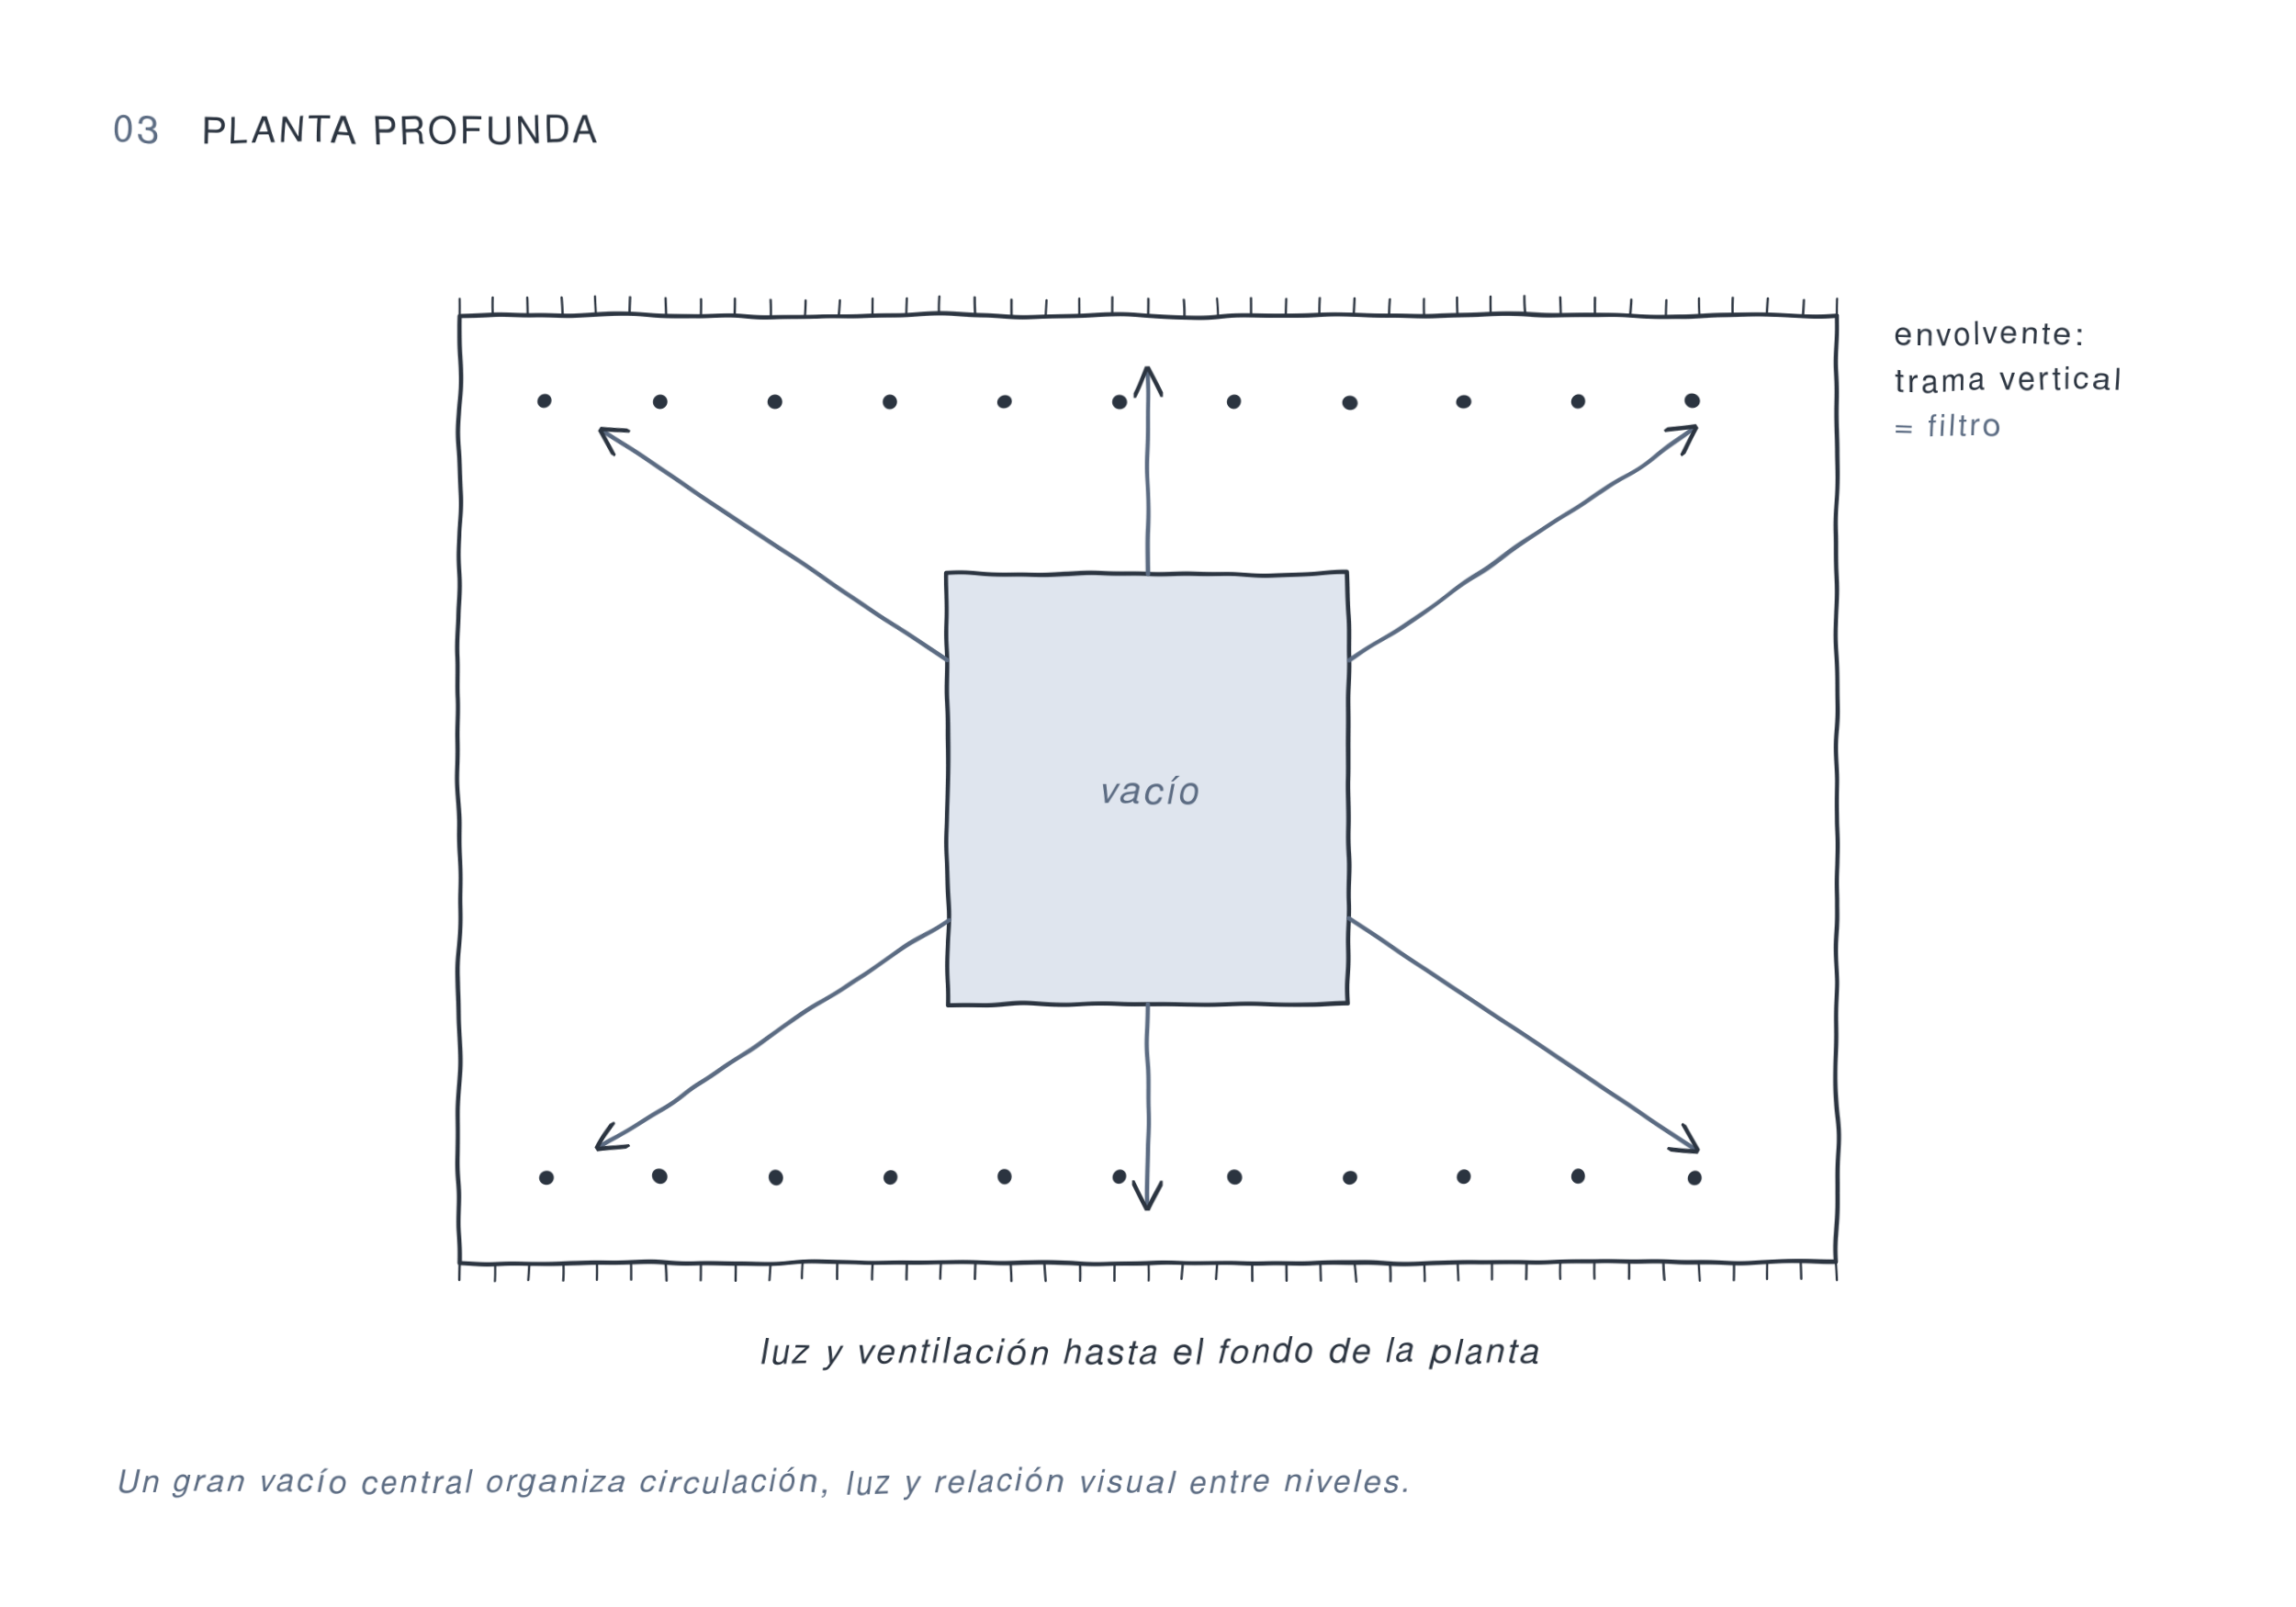
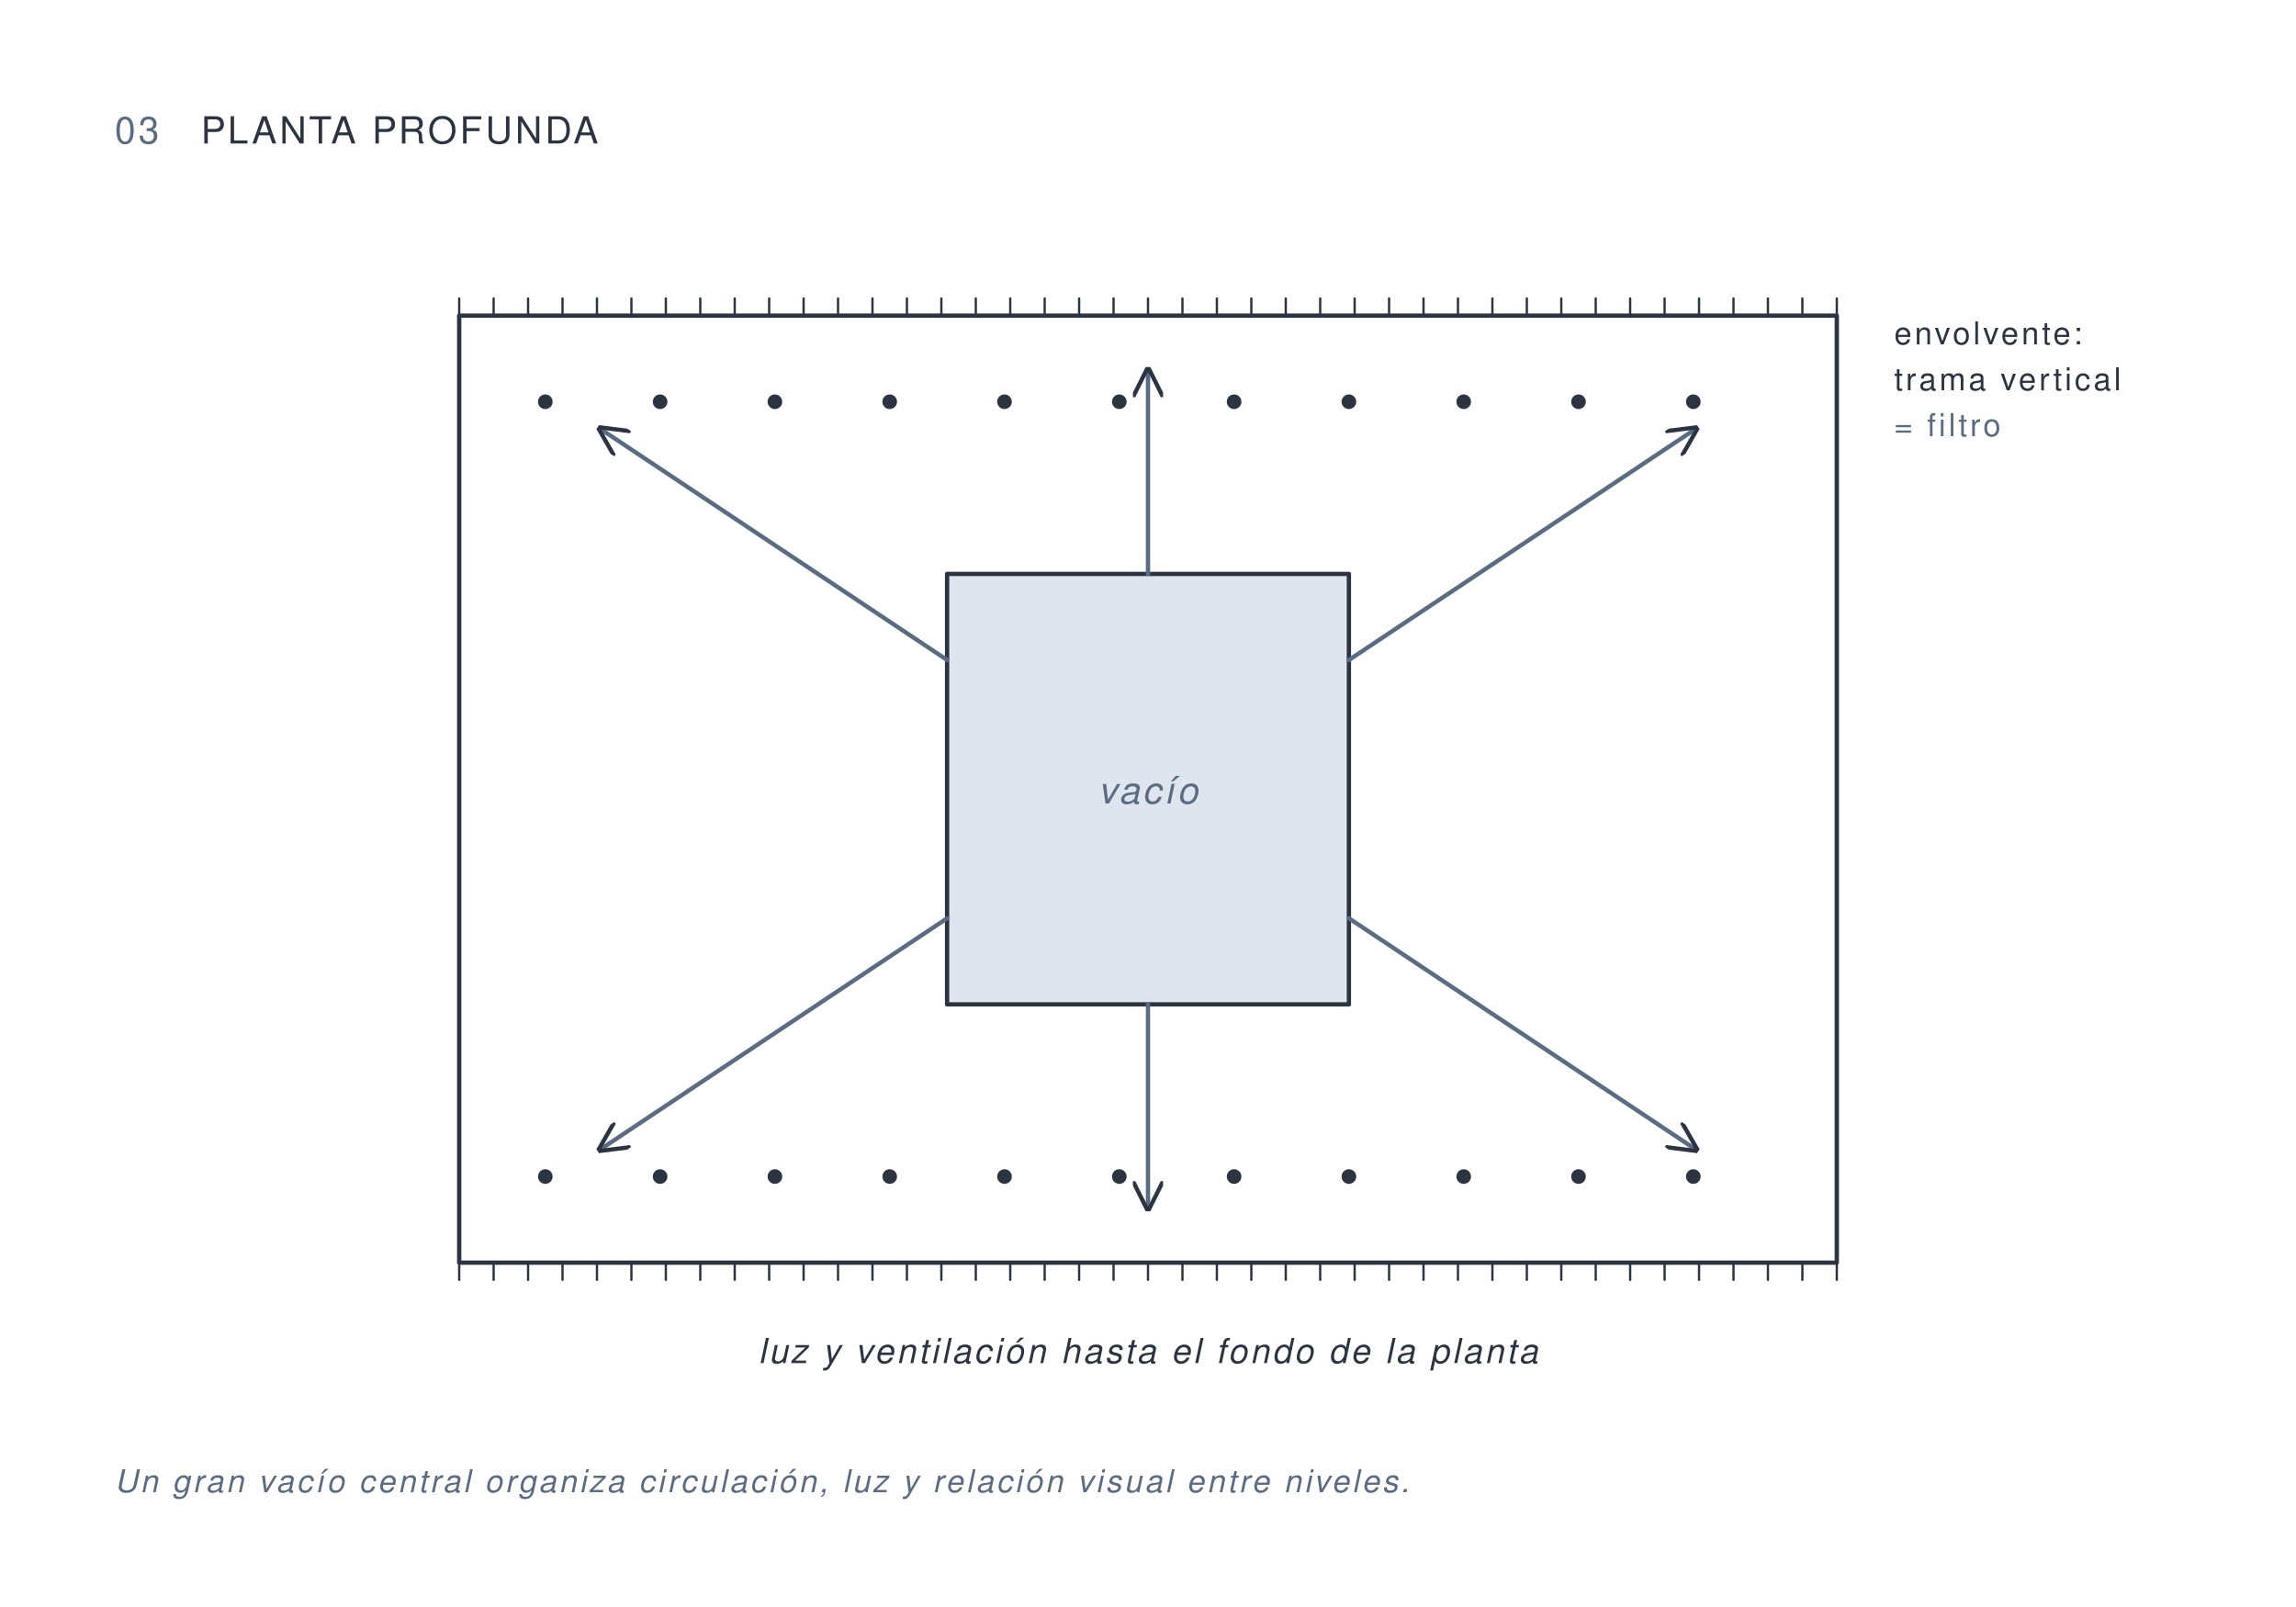
<svg xmlns="http://www.w3.org/2000/svg" viewBox="0 0 800 560" width="1600" height="1120">
  <defs>
    <filter id="h" x="-5%" y="-5%" width="110%" height="110%">
      <feTurbulence type="fractalNoise" baseFrequency="0.035" numOctaves="2" seed="5" />
      <feDisplacementMap in="SourceGraphic" scale="2.6" />
    </filter>
    <marker id="a" viewBox="0 0 10 10" refX="8" refY="5" markerWidth="7" markerHeight="7" orient="auto">
      <path d="M0,0 L10,5 L0,10" fill="none" stroke="#2b3440" stroke-width="1.4" />
    </marker>
    <pattern id="d" width="6" height="6" patternUnits="userSpaceOnUse" patternTransform="rotate(45)">
      <line x1="0" y1="0" x2="0" y2="6" stroke="#5b6b82" stroke-width=".7" opacity=".55" />
    </pattern>
  </defs>
  <rect width="800" height="560" fill="#fff" />
-   <g font-family="Helvetica, Arial, sans-serif" fill="none" stroke="#2b3440" stroke-width="1.5" stroke-linecap="round" stroke-linejoin="round" filter="url(#h)">
+   <g font-family="Helvetica, Arial, sans-serif" fill="none" stroke="#2b3440" stroke-width="1.5" stroke-linecap="round" stroke-linejoin="round">
    <text x="40" y="50" font-size="13" fill="#5b6b82" stroke="none" text-anchor="start" letter-spacing="1">03</text>
    <text x="70" y="50" font-size="13" fill="#2b3440" stroke="none" text-anchor="start" letter-spacing="1">PLANTA PROFUNDA</text>
    <rect x="160" y="110" width="480" height="330" />
    <line x1="160" y1="104" x2="160" y2="110" stroke-width=".8" />
    <line x1="160" y1="440" x2="160" y2="446" stroke-width=".8" />
    <line x1="172" y1="104" x2="172" y2="110" stroke-width=".8" />
    <line x1="172" y1="440" x2="172" y2="446" stroke-width=".8" />
    <line x1="184" y1="104" x2="184" y2="110" stroke-width=".8" />
    <line x1="184" y1="440" x2="184" y2="446" stroke-width=".8" />
    <line x1="196" y1="104" x2="196" y2="110" stroke-width=".8" />
    <line x1="196" y1="440" x2="196" y2="446" stroke-width=".8" />
    <line x1="208" y1="104" x2="208" y2="110" stroke-width=".8" />
    <line x1="208" y1="440" x2="208" y2="446" stroke-width=".8" />
    <line x1="220" y1="104" x2="220" y2="110" stroke-width=".8" />
    <line x1="220" y1="440" x2="220" y2="446" stroke-width=".8" />
    <line x1="232" y1="104" x2="232" y2="110" stroke-width=".8" />
    <line x1="232" y1="440" x2="232" y2="446" stroke-width=".8" />
    <line x1="244" y1="104" x2="244" y2="110" stroke-width=".8" />
    <line x1="244" y1="440" x2="244" y2="446" stroke-width=".8" />
    <line x1="256" y1="104" x2="256" y2="110" stroke-width=".8" />
    <line x1="256" y1="440" x2="256" y2="446" stroke-width=".8" />
    <line x1="268" y1="104" x2="268" y2="110" stroke-width=".8" />
    <line x1="268" y1="440" x2="268" y2="446" stroke-width=".8" />
    <line x1="280" y1="104" x2="280" y2="110" stroke-width=".8" />
    <line x1="280" y1="440" x2="280" y2="446" stroke-width=".8" />
    <line x1="292" y1="104" x2="292" y2="110" stroke-width=".8" />
    <line x1="292" y1="440" x2="292" y2="446" stroke-width=".8" />
    <line x1="304" y1="104" x2="304" y2="110" stroke-width=".8" />
    <line x1="304" y1="440" x2="304" y2="446" stroke-width=".8" />
    <line x1="316" y1="104" x2="316" y2="110" stroke-width=".8" />
    <line x1="316" y1="440" x2="316" y2="446" stroke-width=".8" />
    <line x1="328" y1="104" x2="328" y2="110" stroke-width=".8" />
    <line x1="328" y1="440" x2="328" y2="446" stroke-width=".8" />
    <line x1="340" y1="104" x2="340" y2="110" stroke-width=".8" />
    <line x1="340" y1="440" x2="340" y2="446" stroke-width=".8" />
    <line x1="352" y1="104" x2="352" y2="110" stroke-width=".8" />
    <line x1="352" y1="440" x2="352" y2="446" stroke-width=".8" />
    <line x1="364" y1="104" x2="364" y2="110" stroke-width=".8" />
    <line x1="364" y1="440" x2="364" y2="446" stroke-width=".8" />
    <line x1="376" y1="104" x2="376" y2="110" stroke-width=".8" />
    <line x1="376" y1="440" x2="376" y2="446" stroke-width=".8" />
    <line x1="388" y1="104" x2="388" y2="110" stroke-width=".8" />
    <line x1="388" y1="440" x2="388" y2="446" stroke-width=".8" />
    <line x1="400" y1="104" x2="400" y2="110" stroke-width=".8" />
    <line x1="400" y1="440" x2="400" y2="446" stroke-width=".8" />
    <line x1="412" y1="104" x2="412" y2="110" stroke-width=".8" />
    <line x1="412" y1="440" x2="412" y2="446" stroke-width=".8" />
    <line x1="424" y1="104" x2="424" y2="110" stroke-width=".8" />
    <line x1="424" y1="440" x2="424" y2="446" stroke-width=".8" />
    <line x1="436" y1="104" x2="436" y2="110" stroke-width=".8" />
    <line x1="436" y1="440" x2="436" y2="446" stroke-width=".8" />
    <line x1="448" y1="104" x2="448" y2="110" stroke-width=".8" />
    <line x1="448" y1="440" x2="448" y2="446" stroke-width=".8" />
    <line x1="460" y1="104" x2="460" y2="110" stroke-width=".8" />
    <line x1="460" y1="440" x2="460" y2="446" stroke-width=".8" />
    <line x1="472" y1="104" x2="472" y2="110" stroke-width=".8" />
    <line x1="472" y1="440" x2="472" y2="446" stroke-width=".8" />
    <line x1="484" y1="104" x2="484" y2="110" stroke-width=".8" />
    <line x1="484" y1="440" x2="484" y2="446" stroke-width=".8" />
    <line x1="496" y1="104" x2="496" y2="110" stroke-width=".8" />
    <line x1="496" y1="440" x2="496" y2="446" stroke-width=".8" />
    <line x1="508" y1="104" x2="508" y2="110" stroke-width=".8" />
    <line x1="508" y1="440" x2="508" y2="446" stroke-width=".8" />
    <line x1="520" y1="104" x2="520" y2="110" stroke-width=".8" />
    <line x1="520" y1="440" x2="520" y2="446" stroke-width=".8" />
    <line x1="532" y1="104" x2="532" y2="110" stroke-width=".8" />
    <line x1="532" y1="440" x2="532" y2="446" stroke-width=".8" />
    <line x1="544" y1="104" x2="544" y2="110" stroke-width=".8" />
    <line x1="544" y1="440" x2="544" y2="446" stroke-width=".8" />
    <line x1="556" y1="104" x2="556" y2="110" stroke-width=".8" />
    <line x1="556" y1="440" x2="556" y2="446" stroke-width=".8" />
    <line x1="568" y1="104" x2="568" y2="110" stroke-width=".8" />
    <line x1="568" y1="440" x2="568" y2="446" stroke-width=".8" />
    <line x1="580" y1="104" x2="580" y2="110" stroke-width=".8" />
    <line x1="580" y1="440" x2="580" y2="446" stroke-width=".8" />
    <line x1="592" y1="104" x2="592" y2="110" stroke-width=".8" />
    <line x1="592" y1="440" x2="592" y2="446" stroke-width=".8" />
    <line x1="604" y1="104" x2="604" y2="110" stroke-width=".8" />
    <line x1="604" y1="440" x2="604" y2="446" stroke-width=".8" />
    <line x1="616" y1="104" x2="616" y2="110" stroke-width=".8" />
    <line x1="616" y1="440" x2="616" y2="446" stroke-width=".8" />
    <line x1="628" y1="104" x2="628" y2="110" stroke-width=".8" />
    <line x1="628" y1="440" x2="628" y2="446" stroke-width=".8" />
    <line x1="640" y1="104" x2="640" y2="110" stroke-width=".8" />
    <line x1="640" y1="440" x2="640" y2="446" stroke-width=".8" />
    <rect x="330" y="200" width="140" height="150" fill="#dfe5ee" />
    <text x="400" y="280" font-size="13" fill="#5b6b82" stroke="none" text-anchor="middle" letter-spacing="1" font-style="italic">vacío</text>
    <line x1="330" y1="230" x2="210" y2="150" marker-end="url(#a)" stroke="#5b6b82" />
    <line x1="470" y1="230" x2="590" y2="150" marker-end="url(#a)" stroke="#5b6b82" />
    <line x1="330" y1="320" x2="210" y2="400" marker-end="url(#a)" stroke="#5b6b82" />
    <line x1="470" y1="320" x2="590" y2="400" marker-end="url(#a)" stroke="#5b6b82" />
    <line x1="400" y1="200" x2="400" y2="130" marker-end="url(#a)" stroke="#5b6b82" />
    <line x1="400" y1="350" x2="400" y2="420" marker-end="url(#a)" stroke="#5b6b82" />
    <circle cx="190" cy="140" r="1.8" fill="#2b3440" />
    <circle cx="190" cy="410" r="1.8" fill="#2b3440" />
    <circle cx="230" cy="140" r="1.8" fill="#2b3440" />
    <circle cx="230" cy="410" r="1.8" fill="#2b3440" />
    <circle cx="270" cy="140" r="1.8" fill="#2b3440" />
    <circle cx="270" cy="410" r="1.8" fill="#2b3440" />
    <circle cx="310" cy="140" r="1.8" fill="#2b3440" />
    <circle cx="310" cy="410" r="1.8" fill="#2b3440" />
    <circle cx="350" cy="140" r="1.8" fill="#2b3440" />
    <circle cx="350" cy="410" r="1.8" fill="#2b3440" />
    <circle cx="390" cy="140" r="1.8" fill="#2b3440" />
    <circle cx="390" cy="410" r="1.8" fill="#2b3440" />
    <circle cx="430" cy="140" r="1.8" fill="#2b3440" />
    <circle cx="430" cy="410" r="1.8" fill="#2b3440" />
    <circle cx="470" cy="140" r="1.8" fill="#2b3440" />
    <circle cx="470" cy="410" r="1.8" fill="#2b3440" />
    <circle cx="510" cy="140" r="1.8" fill="#2b3440" />
    <circle cx="510" cy="410" r="1.8" fill="#2b3440" />
    <circle cx="550" cy="140" r="1.8" fill="#2b3440" />
    <circle cx="550" cy="410" r="1.8" fill="#2b3440" />
    <circle cx="590" cy="140" r="1.8" fill="#2b3440" />
    <circle cx="590" cy="410" r="1.8" fill="#2b3440" />
    <text x="400" y="475" font-size="12" fill="#2b3440" stroke="none" text-anchor="middle" letter-spacing="1" font-style="italic">luz y ventilación hasta el fondo de la planta</text>
    <text x="660" y="120" font-size="11" fill="#2b3440" stroke="none" text-anchor="start" letter-spacing="1">envolvente:</text>
    <text x="660" y="136" font-size="11" fill="#2b3440" stroke="none" text-anchor="start" letter-spacing="1">trama vertical</text>
    <text x="660" y="152" font-size="11" fill="#5b6b82" stroke="none" text-anchor="start" letter-spacing="1">= filtro</text>
    <text x="40" y="520" font-size="11" fill="#5b6b82" stroke="none" text-anchor="start" letter-spacing="1" font-style="italic">Un gran vacío central organiza circulación, luz y relación visual entre niveles.</text>
  </g>
</svg>
